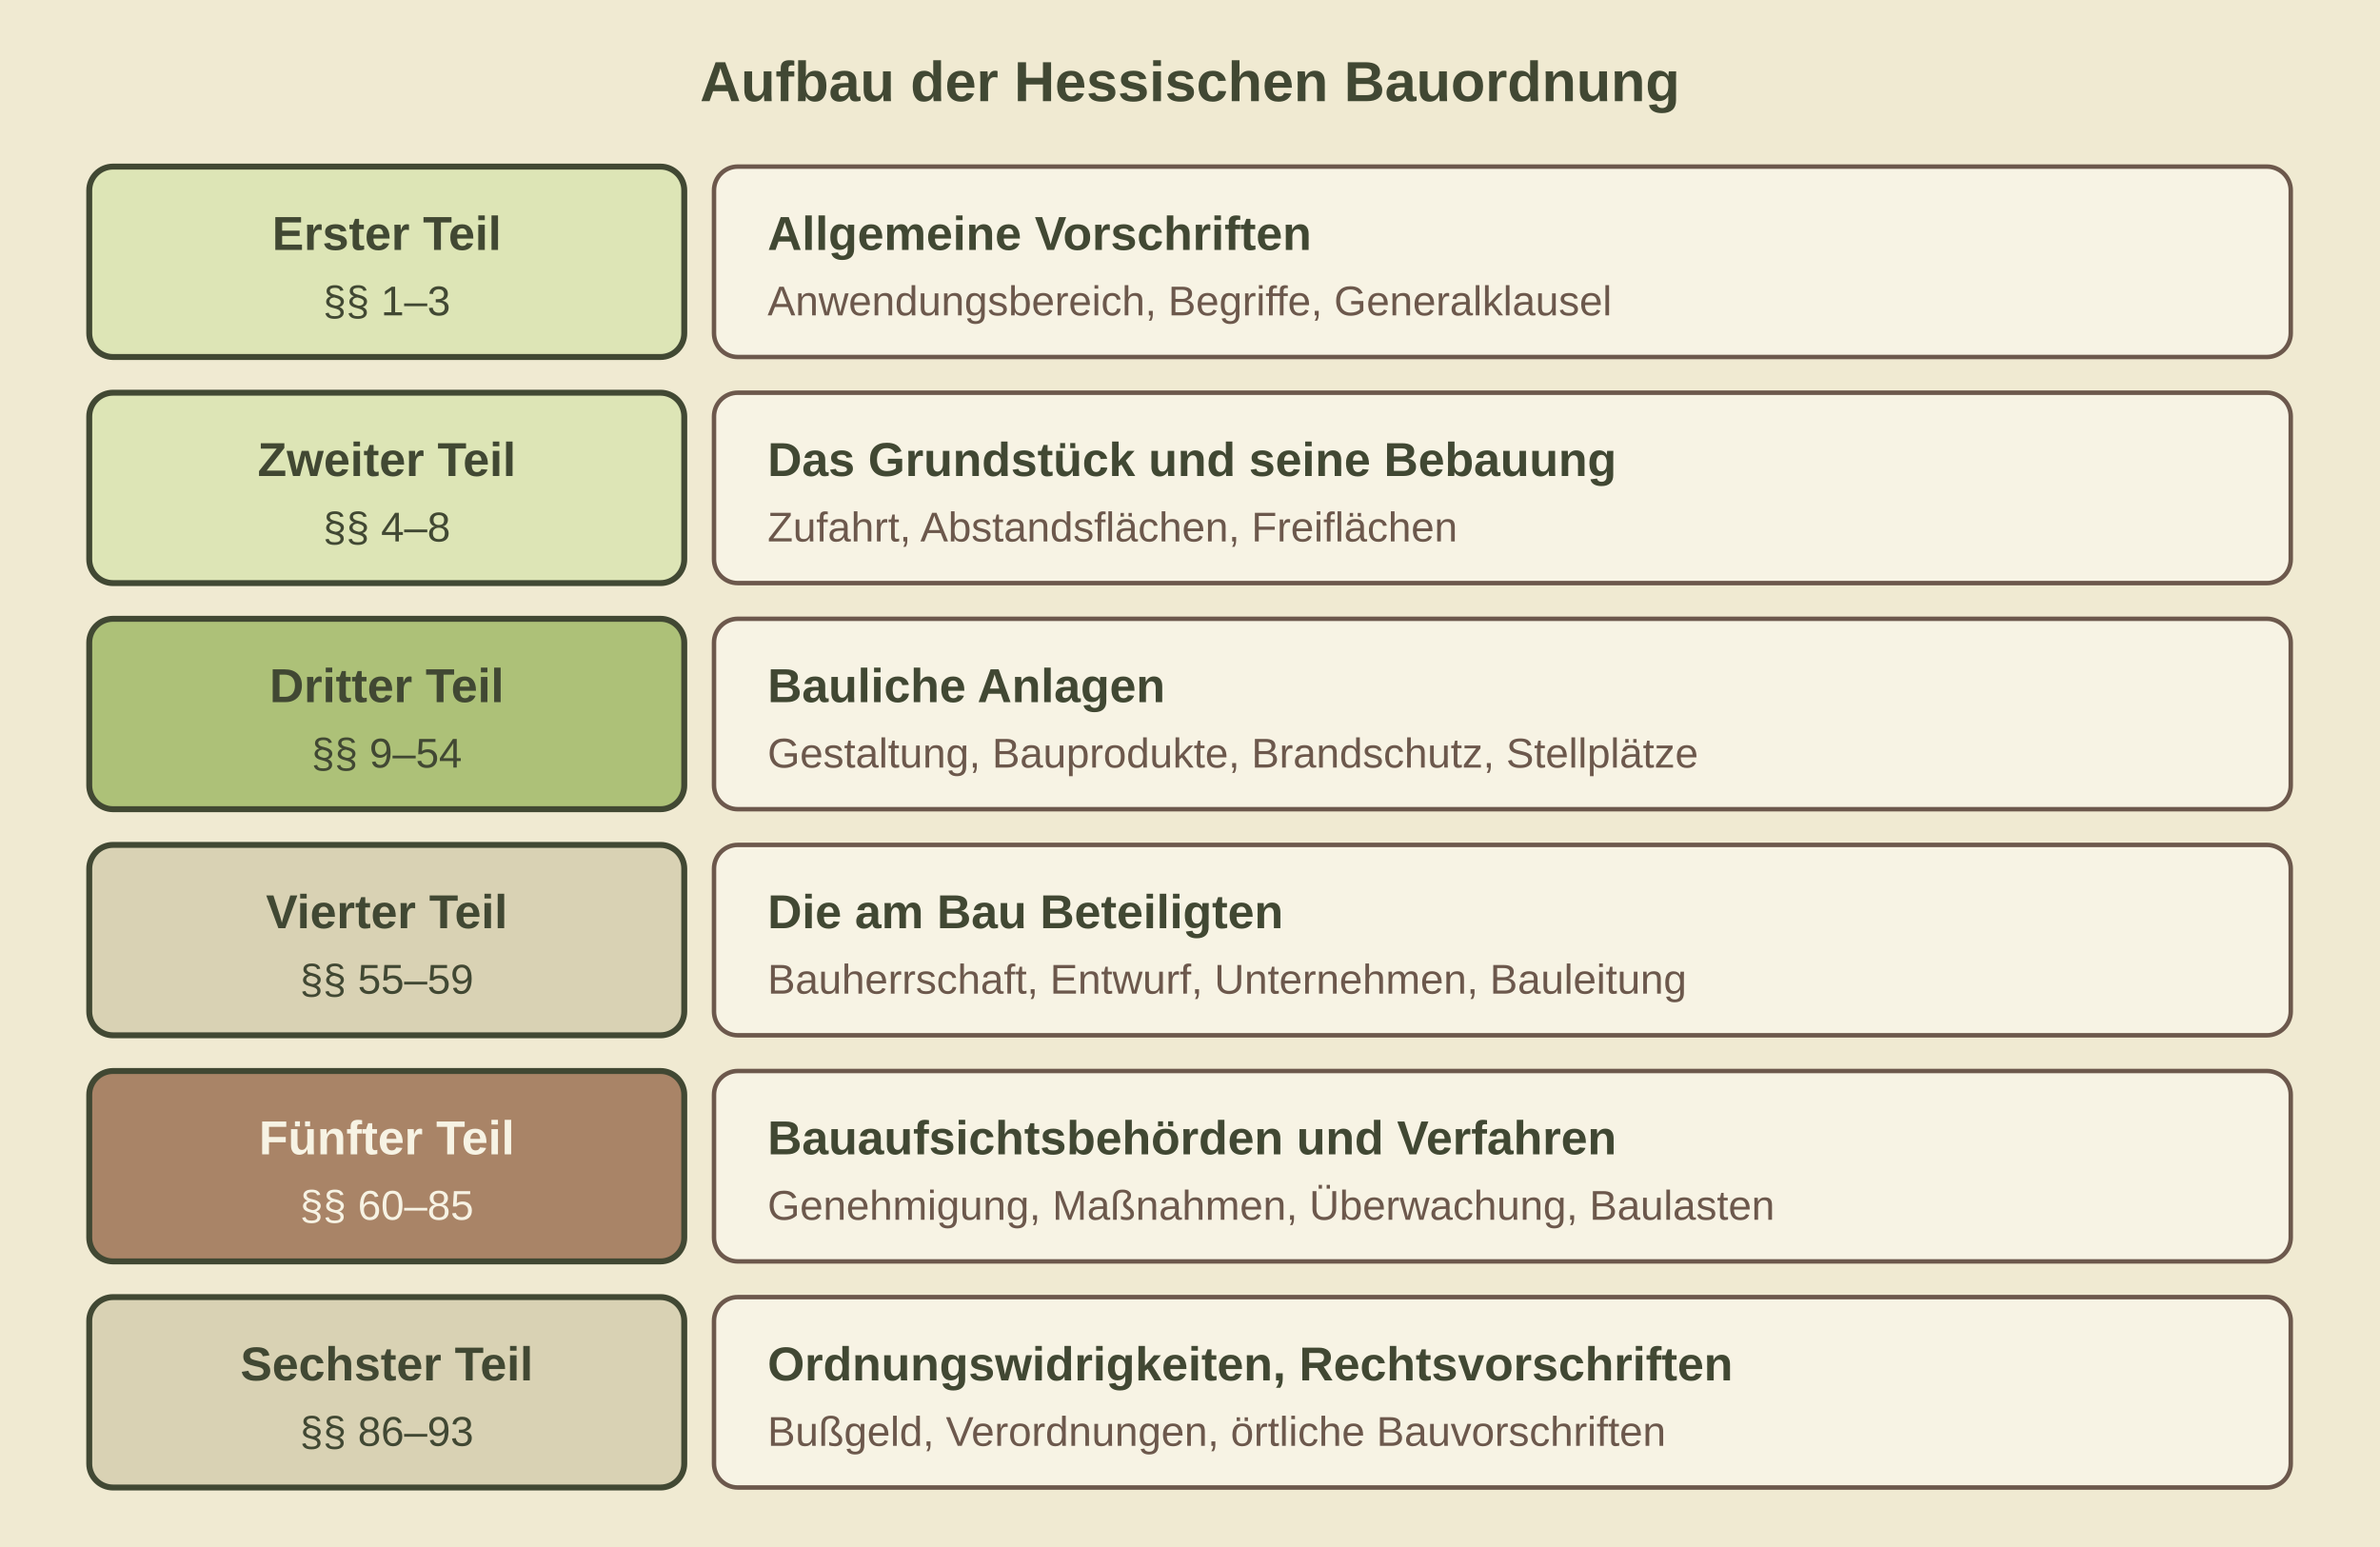
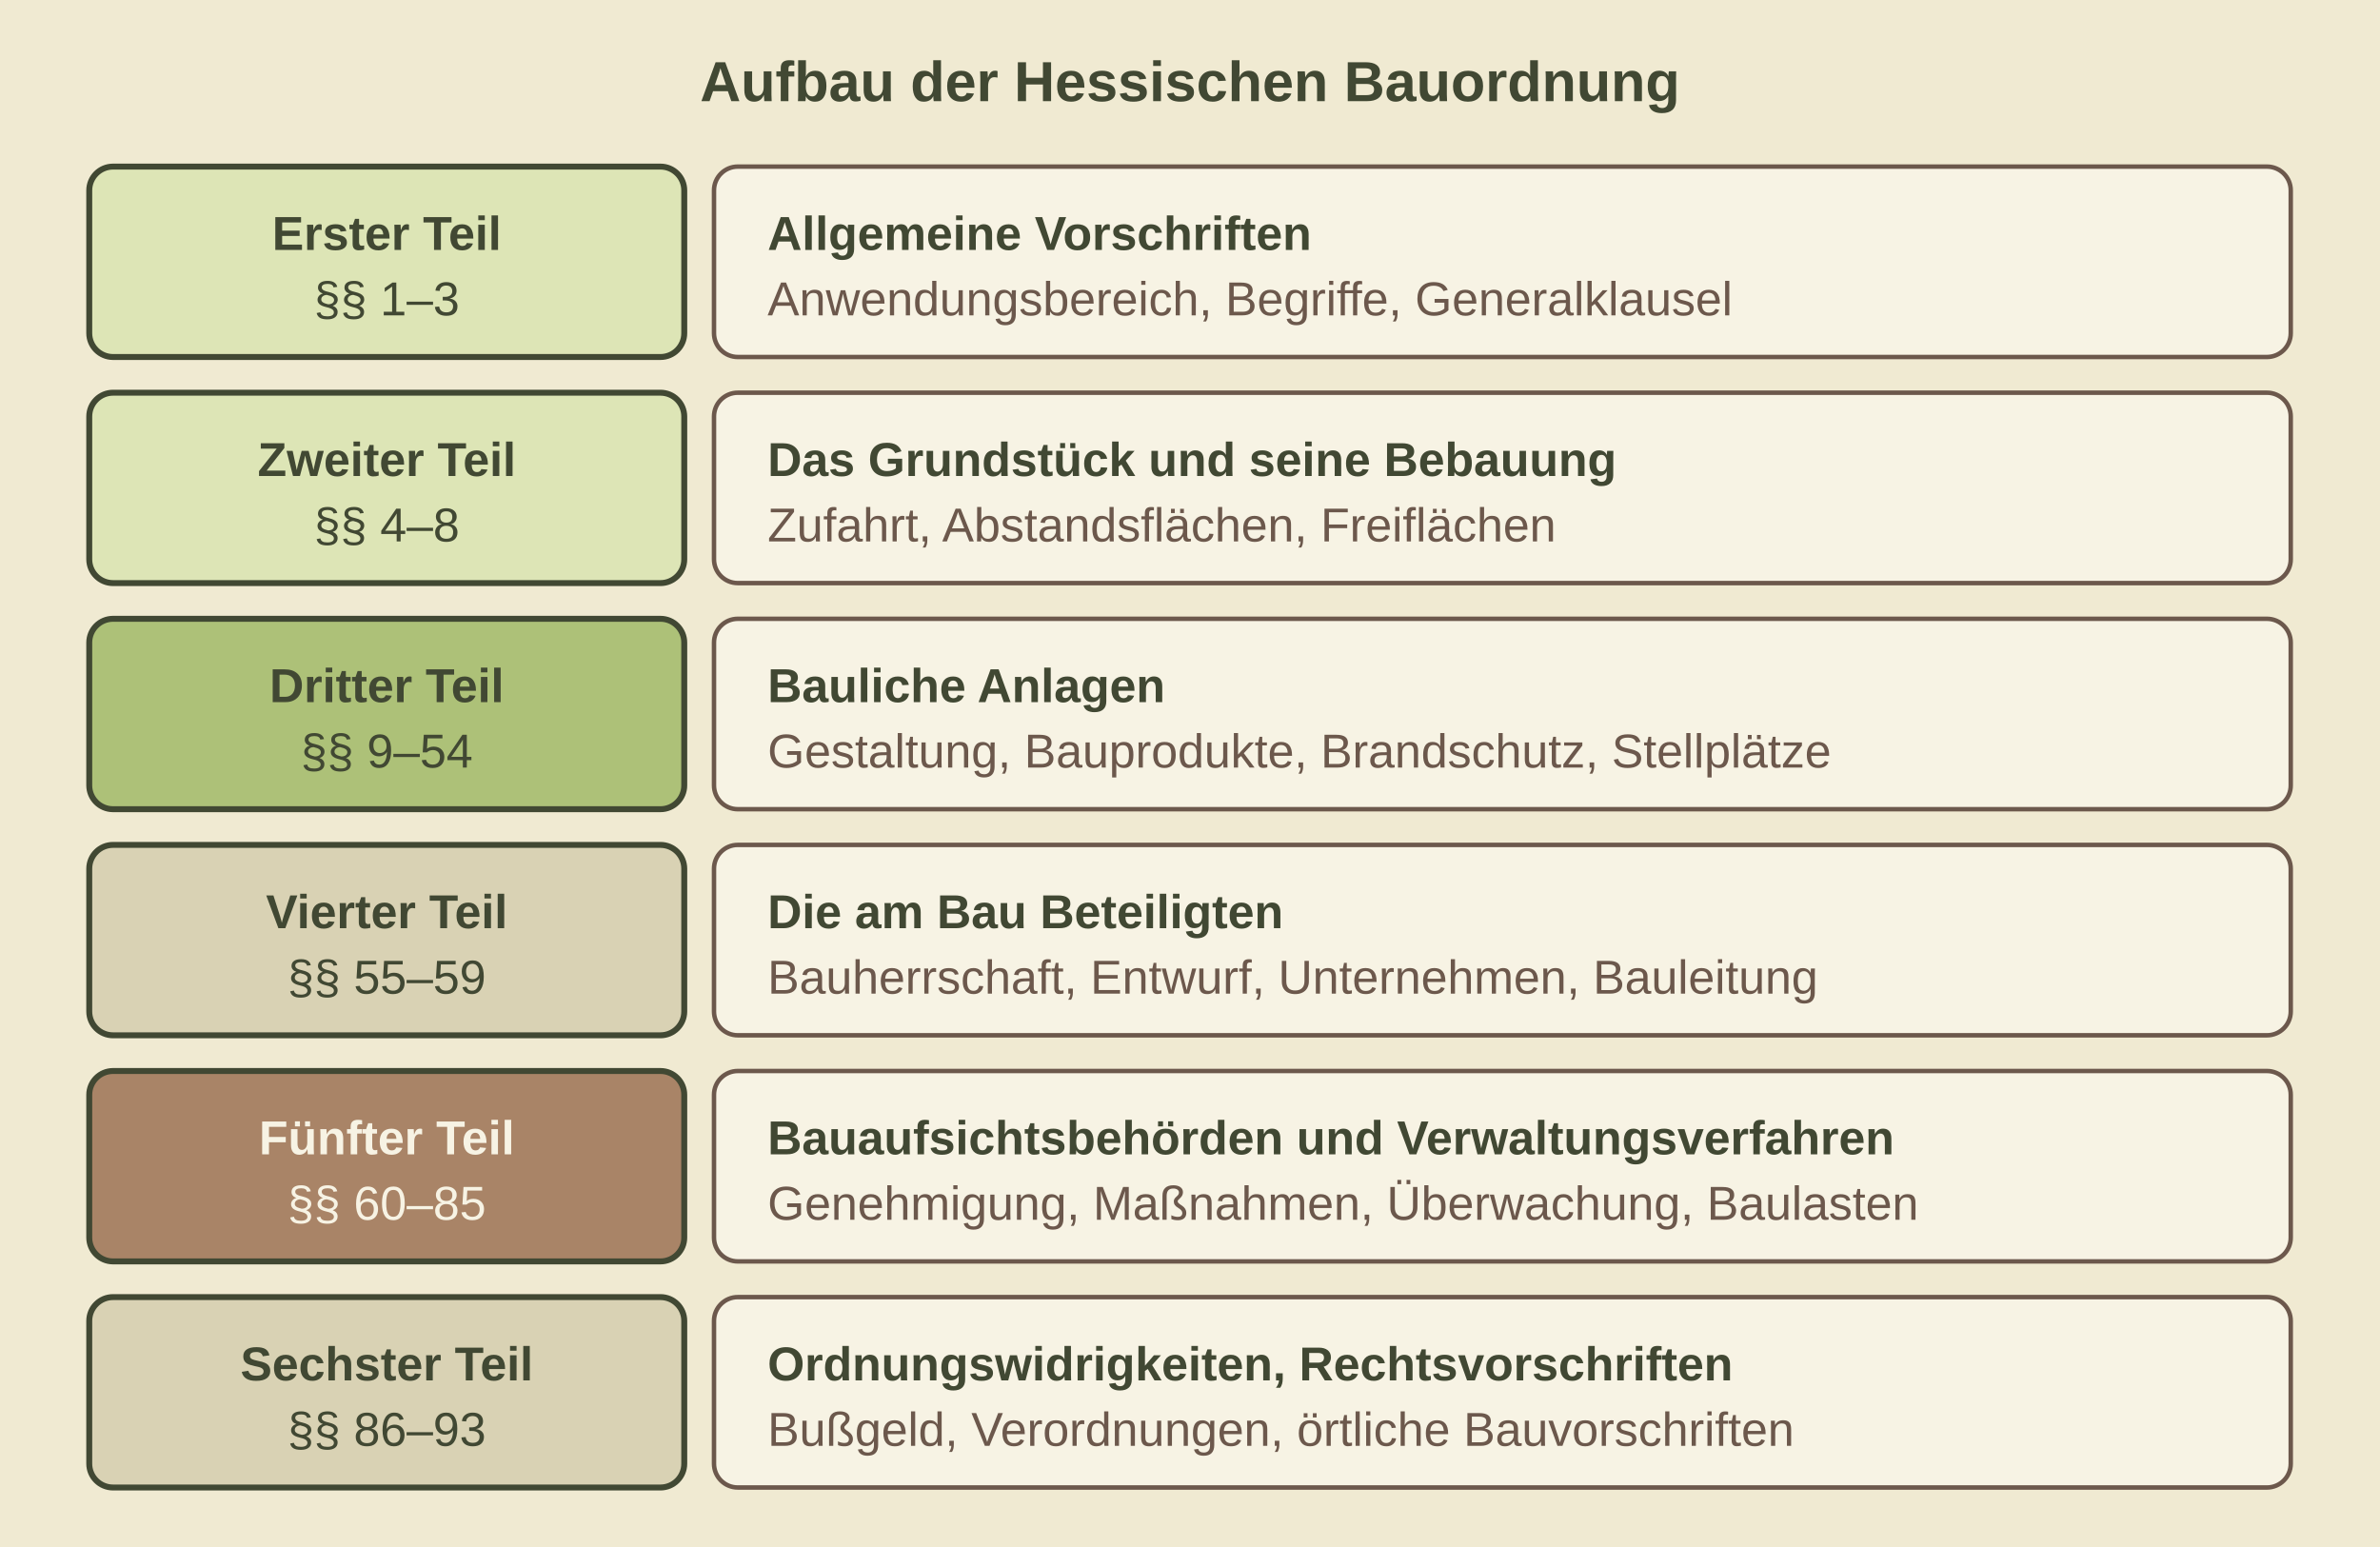
<svg xmlns="http://www.w3.org/2000/svg" viewBox="0 0 800 520" width="800" height="520" font-family="Arial, Helvetica, 'Liberation Sans', sans-serif">
  <rect x="0" y="0" width="800" height="520" fill="#f0ead2" />
  <text x="400" y="34" font-size="19" text-anchor="middle" font-weight="bold" fill="#414833">Aufbau der Hessischen Bauordnung</text>
  <rect x="30" y="56" width="200" height="64" rx="8" fill="#dde5b6" stroke="#414833" stroke-width="2" />
  <text x="130" y="84" font-size="16" text-anchor="middle" font-weight="bold" fill="#414833">Erster Teil</text>
-   <text x="130" y="106" font-size="14" text-anchor="middle" font-weight="normal" fill="#414833">§§ 1–3</text>
+   <text x="130" y="106" font-size="16" text-anchor="middle" font-weight="normal" fill="#414833">§§ 1–3</text>
  <rect x="240" y="56" width="530" height="64" rx="8" fill="#f7f3e4" stroke="#6c584c" stroke-width="1.5" />
  <text x="258" y="84" font-size="16" text-anchor="start" font-weight="bold" fill="#414833">Allgemeine Vorschriften</text>
-   <text x="258" y="106" font-size="14" text-anchor="start" font-weight="normal" fill="#6c584c">Anwendungsbereich, Begriffe, Generalklausel</text>
+   <text x="258" y="106" font-size="16" text-anchor="start" font-weight="normal" fill="#6c584c">Anwendungsbereich, Begriffe, Generalklausel</text>
  <rect x="30" y="132" width="200" height="64" rx="8" fill="#dde5b6" stroke="#414833" stroke-width="2" />
  <text x="130" y="160" font-size="16" text-anchor="middle" font-weight="bold" fill="#414833">Zweiter Teil</text>
-   <text x="130" y="182" font-size="14" text-anchor="middle" font-weight="normal" fill="#414833">§§ 4–8</text>
+   <text x="130" y="182" font-size="16" text-anchor="middle" font-weight="normal" fill="#414833">§§ 4–8</text>
  <rect x="240" y="132" width="530" height="64" rx="8" fill="#f7f3e4" stroke="#6c584c" stroke-width="1.5" />
  <text x="258" y="160" font-size="16" text-anchor="start" font-weight="bold" fill="#414833">Das Grundstück und seine Bebauung</text>
-   <text x="258" y="182" font-size="14" text-anchor="start" font-weight="normal" fill="#6c584c">Zufahrt, Abstandsflächen, Freiflächen</text>
+   <text x="258" y="182" font-size="16" text-anchor="start" font-weight="normal" fill="#6c584c">Zufahrt, Abstandsflächen, Freiflächen</text>
  <rect x="30" y="208" width="200" height="64" rx="8" fill="#adc178" stroke="#414833" stroke-width="2" />
  <text x="130" y="236" font-size="16" text-anchor="middle" font-weight="bold" fill="#414833">Dritter Teil</text>
-   <text x="130" y="258" font-size="14" text-anchor="middle" font-weight="normal" fill="#414833">§§ 9–54</text>
+   <text x="130" y="258" font-size="16" text-anchor="middle" font-weight="normal" fill="#414833">§§ 9–54</text>
  <rect x="240" y="208" width="530" height="64" rx="8" fill="#f7f3e4" stroke="#6c584c" stroke-width="1.5" />
  <text x="258" y="236" font-size="16" text-anchor="start" font-weight="bold" fill="#414833">Bauliche Anlagen</text>
-   <text x="258" y="258" font-size="14" text-anchor="start" font-weight="normal" fill="#6c584c">Gestaltung, Bauprodukte, Brandschutz, Stellplätze</text>
+   <text x="258" y="258" font-size="16" text-anchor="start" font-weight="normal" fill="#6c584c">Gestaltung, Bauprodukte, Brandschutz, Stellplätze</text>
  <rect x="30" y="284" width="200" height="64" rx="8" fill="#d9d2b4" stroke="#414833" stroke-width="2" />
  <text x="130" y="312" font-size="16" text-anchor="middle" font-weight="bold" fill="#414833">Vierter Teil</text>
-   <text x="130" y="334" font-size="14" text-anchor="middle" font-weight="normal" fill="#414833">§§ 55–59</text>
+   <text x="130" y="334" font-size="16" text-anchor="middle" font-weight="normal" fill="#414833">§§ 55–59</text>
  <rect x="240" y="284" width="530" height="64" rx="8" fill="#f7f3e4" stroke="#6c584c" stroke-width="1.5" />
  <text x="258" y="312" font-size="16" text-anchor="start" font-weight="bold" fill="#414833">Die am Bau Beteiligten</text>
-   <text x="258" y="334" font-size="14" text-anchor="start" font-weight="normal" fill="#6c584c">Bauherrschaft, Entwurf, Unternehmen, Bauleitung</text>
+   <text x="258" y="334" font-size="16" text-anchor="start" font-weight="normal" fill="#6c584c">Bauherrschaft, Entwurf, Unternehmen, Bauleitung</text>
  <rect x="30" y="360" width="200" height="64" rx="8" fill="#a98467" stroke="#414833" stroke-width="2" />
  <text x="130" y="388" font-size="16" text-anchor="middle" font-weight="bold" fill="#f7f3e4">Fünfter Teil</text>
-   <text x="130" y="410" font-size="14" text-anchor="middle" font-weight="normal" fill="#f7f3e4">§§ 60–85</text>
+   <text x="130" y="410" font-size="16" text-anchor="middle" font-weight="normal" fill="#f7f3e4">§§ 60–85</text>
  <rect x="240" y="360" width="530" height="64" rx="8" fill="#f7f3e4" stroke="#6c584c" stroke-width="1.5" />
-   <text x="258" y="388" font-size="16" text-anchor="start" font-weight="bold" fill="#414833">Bauaufsichtsbehörden und Verfahren</text>
-   <text x="258" y="410" font-size="14" text-anchor="start" font-weight="normal" fill="#6c584c">Genehmigung, Maßnahmen, Überwachung, Baulasten</text>
+   <text x="258" y="388" font-size="16" text-anchor="start" font-weight="bold" fill="#414833">Bauaufsichtsbehörden und Verwaltungsverfahren</text>
+   <text x="258" y="410" font-size="16" text-anchor="start" font-weight="normal" fill="#6c584c">Genehmigung, Maßnahmen, Überwachung, Baulasten</text>
  <rect x="30" y="436" width="200" height="64" rx="8" fill="#d9d2b4" stroke="#414833" stroke-width="2" />
  <text x="130" y="464" font-size="16" text-anchor="middle" font-weight="bold" fill="#414833">Sechster Teil</text>
-   <text x="130" y="486" font-size="14" text-anchor="middle" font-weight="normal" fill="#414833">§§ 86–93</text>
+   <text x="130" y="486" font-size="16" text-anchor="middle" font-weight="normal" fill="#414833">§§ 86–93</text>
  <rect x="240" y="436" width="530" height="64" rx="8" fill="#f7f3e4" stroke="#6c584c" stroke-width="1.5" />
  <text x="258" y="464" font-size="16" text-anchor="start" font-weight="bold" fill="#414833">Ordnungswidrigkeiten, Rechtsvorschriften</text>
-   <text x="258" y="486" font-size="14" text-anchor="start" font-weight="normal" fill="#6c584c">Bußgeld, Verordnungen, örtliche Bauvorschriften</text>
+   <text x="258" y="486" font-size="16" text-anchor="start" font-weight="normal" fill="#6c584c">Bußgeld, Verordnungen, örtliche Bauvorschriften</text>
</svg>
